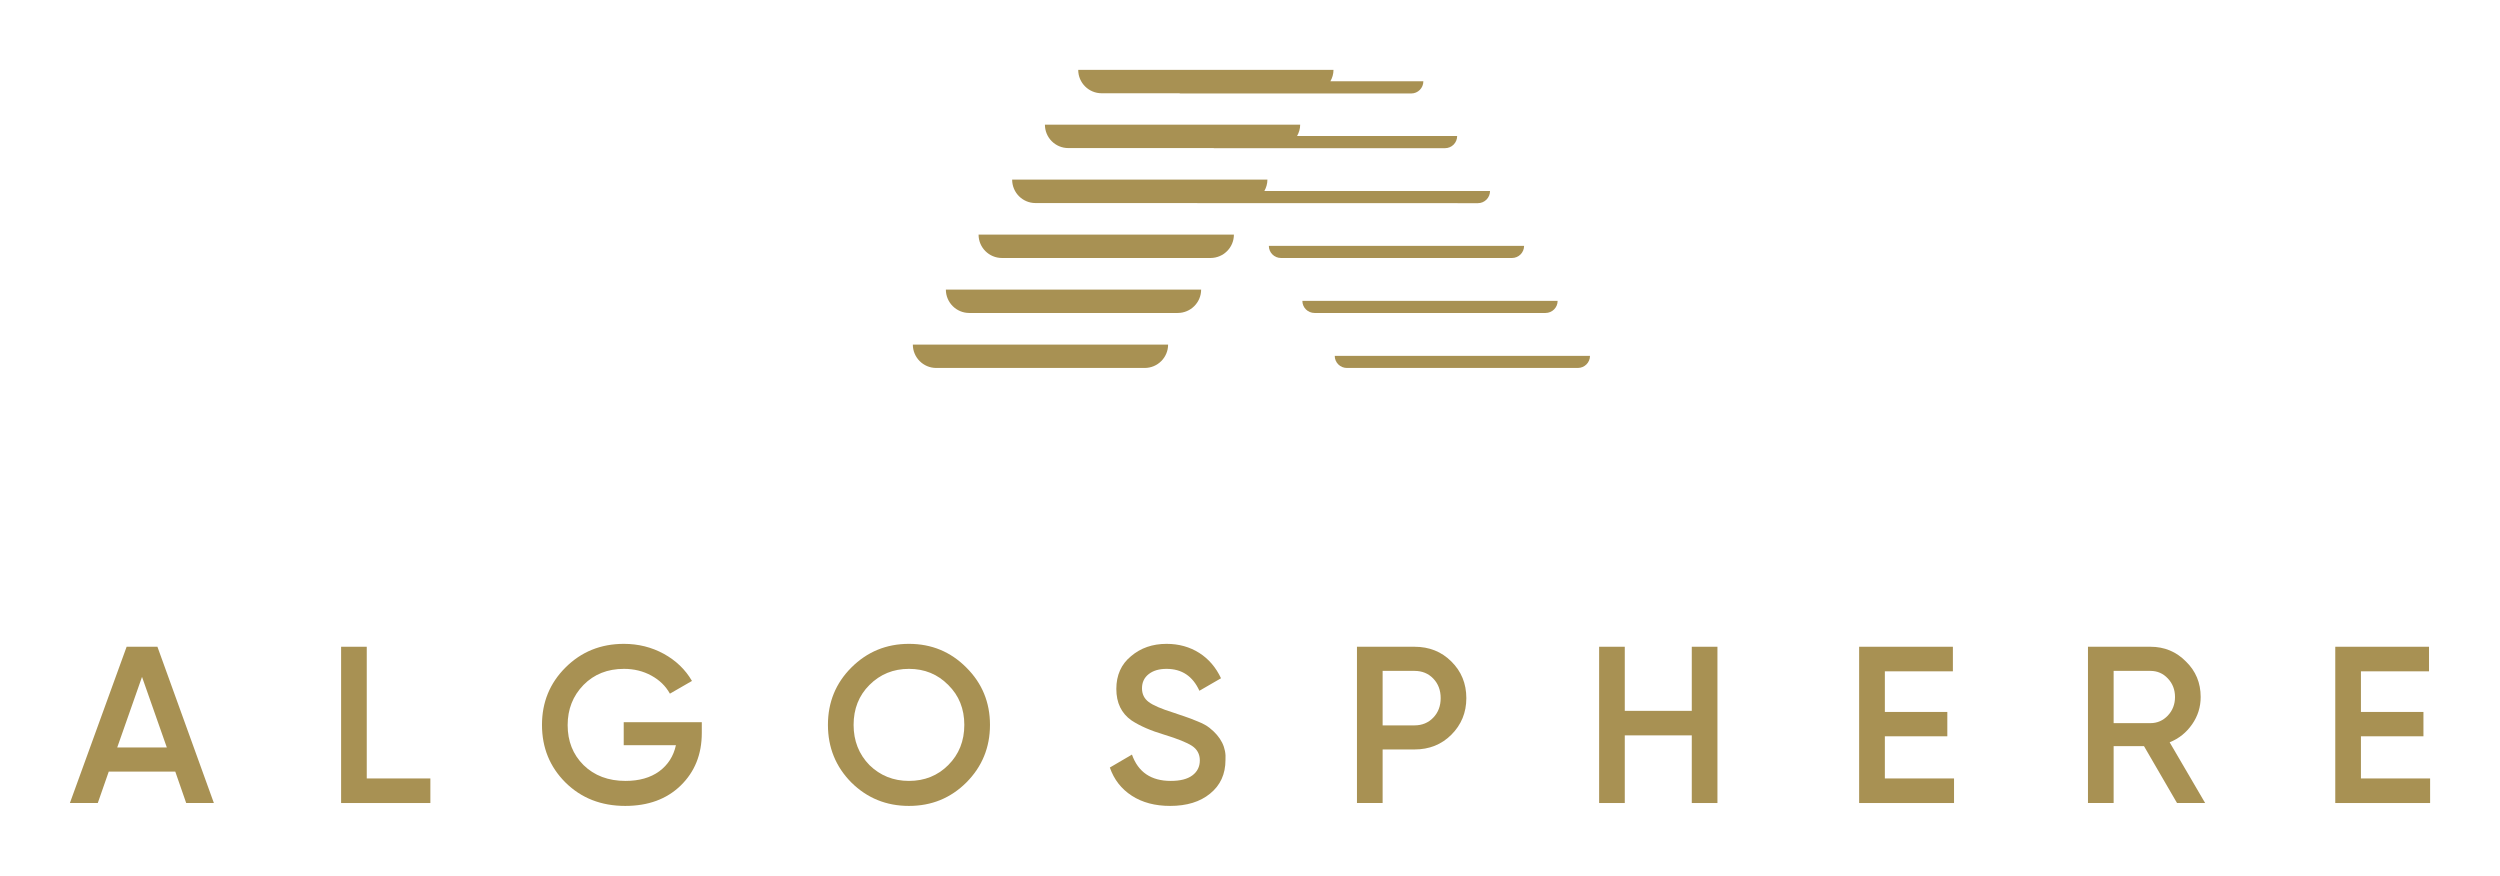
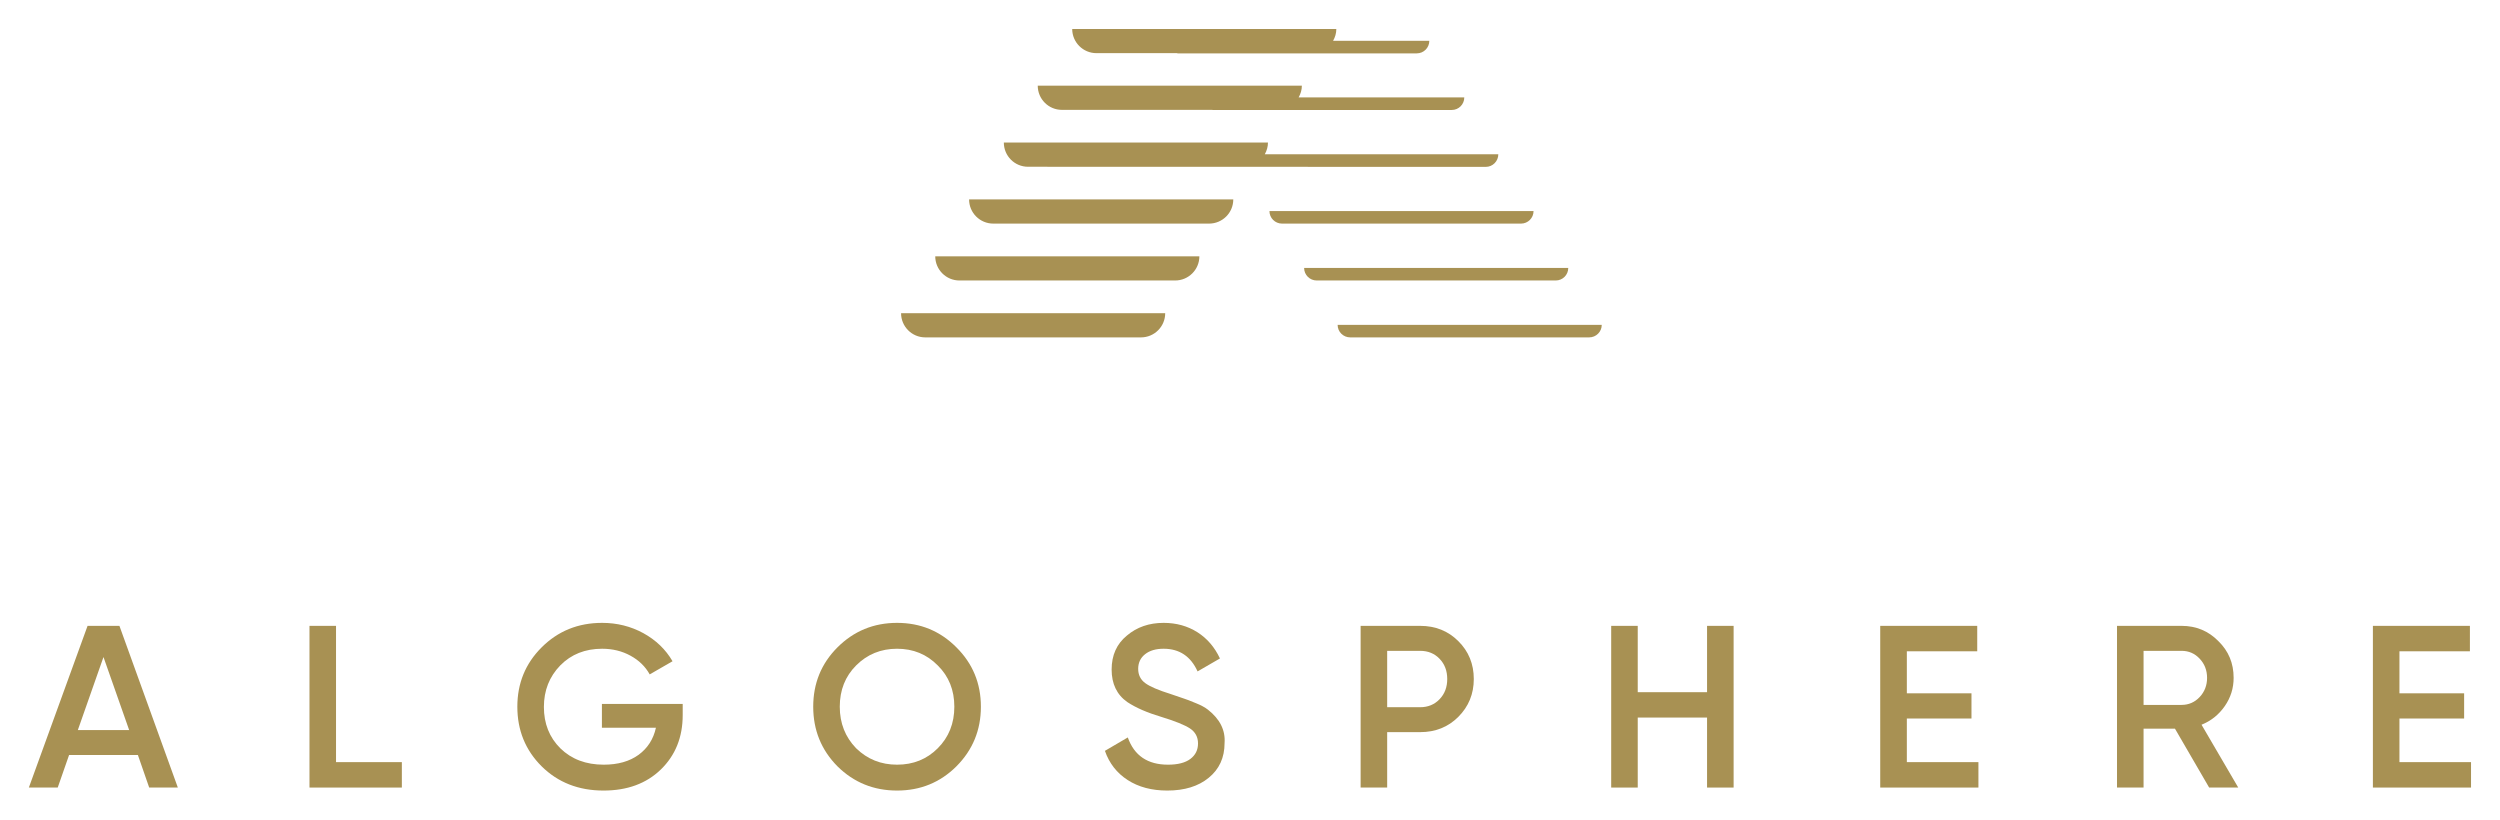
- <svg xmlns="http://www.w3.org/2000/svg" width="178.852pt" height="62.656pt" viewBox="63.535 64.473 178.852 62.656">
-   <path fill-rule="nonzero" fill="rgb(65.9%, 56.898%, 32.5%)" fill-opacity="1" d="M 73.695 112.898 L 71.922 117.945 L 75.469 117.945 Z M 78.836 121.922 L 76.855 121.922 L 76.074 119.672 L 71.316 119.672 L 70.531 121.922 L 68.535 121.922 L 72.594 110.742 L 74.797 110.742 Z M 78.836 121.922 " />
-   <path fill-rule="nonzero" fill="rgb(65.9%, 56.898%, 32.5%)" fill-opacity="1" d="M 89.773 110.742 L 89.773 120.164 L 94.324 120.164 L 94.324 121.922 L 87.938 121.922 L 87.938 110.742 Z M 89.773 110.742 " />
-   <path fill-rule="nonzero" fill="rgb(65.9%, 56.898%, 32.5%)" fill-opacity="1" d="M 108.156 116.141 L 113.742 116.141 L 113.742 116.91 C 113.742 118.441 113.238 119.695 112.227 120.676 C 111.227 121.645 109.906 122.129 108.266 122.129 C 106.543 122.129 105.117 121.57 103.988 120.453 C 102.867 119.336 102.309 117.961 102.309 116.332 C 102.309 114.715 102.867 113.348 103.988 112.23 C 105.117 111.102 106.508 110.535 108.172 110.535 C 109.203 110.535 110.152 110.773 111.02 111.246 C 111.887 111.723 112.562 112.367 113.039 113.188 L 111.461 114.098 C 111.16 113.555 110.719 113.125 110.133 112.805 C 109.547 112.484 108.895 112.324 108.172 112.324 C 107 112.324 106.035 112.707 105.281 113.473 C 104.523 114.25 104.145 115.211 104.145 116.348 C 104.145 117.5 104.523 118.453 105.281 119.207 C 106.055 119.965 107.059 120.34 108.281 120.34 C 109.262 120.34 110.066 120.113 110.695 119.656 C 111.32 119.195 111.719 118.574 111.891 117.785 L 108.156 117.785 Z M 108.156 116.141 " />
-   <path fill-rule="nonzero" fill="rgb(65.9%, 56.898%, 32.5%)" fill-opacity="1" d="M 125.734 119.207 C 126.512 119.965 127.453 120.34 128.562 120.34 C 129.68 120.34 130.617 119.965 131.375 119.207 C 132.141 118.441 132.523 117.48 132.523 116.332 C 132.523 115.184 132.141 114.23 131.375 113.477 C 130.617 112.707 129.68 112.324 128.562 112.324 C 127.445 112.324 126.504 112.707 125.734 113.477 C 124.98 114.23 124.602 115.184 124.602 116.332 C 124.602 117.473 124.98 118.43 125.734 119.207 M 132.668 120.453 C 131.547 121.57 130.18 122.129 128.562 122.129 C 126.945 122.129 125.57 121.57 124.441 120.453 C 123.324 119.324 122.766 117.949 122.766 116.332 C 122.766 114.715 123.324 113.348 124.441 112.23 C 125.57 111.102 126.945 110.535 128.562 110.535 C 130.18 110.535 131.547 111.102 132.668 112.23 C 133.793 113.348 134.359 114.715 134.359 116.332 C 134.359 117.949 133.793 119.324 132.668 120.453 " />
-   <path fill-rule="nonzero" fill="rgb(65.9%, 56.898%, 32.5%)" fill-opacity="1" d="M 147.246 122.129 C 146.172 122.129 145.258 121.887 144.508 121.402 C 143.758 120.918 143.234 120.246 142.934 119.383 L 144.516 118.457 C 144.961 119.715 145.891 120.34 147.293 120.34 C 147.977 120.34 148.492 120.207 148.844 119.941 C 149.195 119.676 149.371 119.32 149.371 118.871 C 149.371 118.426 149.184 118.078 148.812 117.832 C 148.438 117.59 147.777 117.324 146.832 117.035 C 145.863 116.746 145.078 116.406 144.484 116.012 C 143.758 115.504 143.398 114.75 143.398 113.762 C 143.398 112.773 143.75 111.988 144.453 111.414 C 145.145 110.828 145.988 110.535 146.992 110.535 C 147.875 110.535 148.652 110.754 149.332 111.184 C 150.004 111.613 150.523 112.219 150.887 112.996 L 149.34 113.891 C 148.867 112.848 148.086 112.324 146.992 112.324 C 146.457 112.324 146.031 112.449 145.715 112.699 C 145.395 112.949 145.234 113.289 145.234 113.715 C 145.234 114.129 145.395 114.457 145.715 114.695 C 146.031 114.934 146.625 115.188 147.484 115.457 C 148.02 115.637 148.328 115.742 148.41 115.773 C 148.551 115.816 148.828 115.922 149.242 116.094 C 149.582 116.23 149.855 116.379 150.059 116.539 C 150.887 117.191 151.27 117.957 151.207 118.84 C 151.207 119.852 150.84 120.656 150.105 121.25 C 149.391 121.836 148.438 122.129 147.246 122.129 " />
-   <path fill-rule="nonzero" fill="rgb(65.9%, 56.898%, 32.5%)" fill-opacity="1" d="M 162.449 116.367 L 164.73 116.367 C 165.273 116.367 165.723 116.18 166.074 115.812 C 166.426 115.445 166.602 114.98 166.602 114.418 C 166.602 113.852 166.426 113.387 166.074 113.02 C 165.723 112.652 165.273 112.469 164.73 112.469 L 162.449 112.469 Z M 160.613 110.742 L 164.73 110.742 C 165.785 110.742 166.664 111.094 167.367 111.797 C 168.078 112.5 168.438 113.375 168.438 114.418 C 168.438 115.449 168.078 116.324 167.367 117.035 C 166.664 117.738 165.785 118.09 164.73 118.09 L 162.449 118.09 L 162.449 121.922 L 160.613 121.922 Z M 160.613 110.742 " />
-   <path fill-rule="nonzero" fill="rgb(65.9%, 56.898%, 32.5%)" fill-opacity="1" d="M 184.566 115.328 L 184.566 110.742 L 186.402 110.742 L 186.402 121.922 L 184.566 121.922 L 184.566 117.082 L 179.773 117.082 L 179.773 121.922 L 177.938 121.922 L 177.938 110.742 L 179.773 110.742 L 179.773 115.328 Z M 184.566 115.328 " />
-   <path fill-rule="nonzero" fill="rgb(65.9%, 56.898%, 32.5%)" fill-opacity="1" d="M 198.379 117.148 L 198.379 120.164 L 203.328 120.164 L 203.328 121.922 L 196.539 121.922 L 196.539 110.742 L 203.246 110.742 L 203.246 112.5 L 198.379 112.5 L 198.379 115.406 L 202.848 115.406 L 202.848 117.148 Z M 198.379 117.148 " />
-   <path fill-rule="nonzero" fill="rgb(65.9%, 56.898%, 32.5%)" fill-opacity="1" d="M 217.379 112.469 L 214.746 112.469 L 214.746 116.207 L 217.379 116.207 C 217.867 116.207 218.285 116.023 218.625 115.664 C 218.965 115.301 219.137 114.859 219.137 114.336 C 219.137 113.816 218.965 113.371 218.625 113.012 C 218.285 112.648 217.867 112.469 217.379 112.469 M 221.293 121.922 L 219.281 121.922 L 216.918 117.852 L 214.746 117.852 L 214.746 121.922 L 212.91 121.922 L 212.91 110.742 L 217.379 110.742 C 218.379 110.742 219.227 111.094 219.918 111.797 C 220.621 112.48 220.973 113.324 220.973 114.336 C 220.973 115.051 220.77 115.703 220.359 116.293 C 219.949 116.883 219.414 117.312 218.754 117.578 Z M 221.293 121.922 " />
-   <path fill-rule="nonzero" fill="rgb(65.9%, 56.898%, 32.5%)" fill-opacity="1" d="M 232.438 117.148 L 232.438 120.164 L 237.387 120.164 L 237.387 121.922 L 230.602 121.922 L 230.602 110.742 L 237.309 110.742 L 237.309 112.5 L 232.438 112.5 L 232.438 115.406 L 236.91 115.406 L 236.91 117.148 Z M 232.438 117.148 " />
-   <path fill-rule="nonzero" fill="rgb(65.9%, 56.898%, 32.5%)" fill-opacity="1" d="M 130.512 90.797 L 145.43 90.797 C 146.352 90.797 147.102 90.047 147.102 89.125 L 128.84 89.125 C 128.84 90.047 129.59 90.797 130.512 90.797 " />
-   <path fill-rule="nonzero" fill="rgb(65.9%, 56.898%, 32.5%)" fill-opacity="1" d="M 132.875 86.863 L 147.789 86.863 C 148.715 86.863 149.465 86.113 149.465 85.191 L 131.203 85.191 C 131.203 86.113 131.953 86.863 132.875 86.863 " />
-   <path fill-rule="nonzero" fill="rgb(65.9%, 56.898%, 32.5%)" fill-opacity="1" d="M 135.219 82.93 L 150.133 82.93 C 151.059 82.93 151.809 82.184 151.809 81.258 L 133.543 81.258 C 133.543 82.184 134.293 82.93 135.219 82.93 " />
-   <path fill-rule="nonzero" fill="rgb(65.9%, 56.898%, 32.5%)" fill-opacity="1" d="M 139.961 75.066 L 150.344 75.066 C 150.359 75.066 150.371 75.074 150.391 75.074 L 166.914 75.074 C 167.395 75.074 167.781 74.684 167.781 74.203 L 156.328 74.203 C 156.465 73.961 156.551 73.688 156.551 73.391 L 138.289 73.391 C 138.289 74.316 139.035 75.066 139.961 75.066 " />
-   <path fill-rule="nonzero" fill="rgb(65.9%, 56.898%, 32.5%)" fill-opacity="1" d="M 142.348 71.145 L 147.902 71.145 C 147.926 71.148 147.945 71.16 147.973 71.16 L 164.496 71.16 C 164.977 71.16 165.363 70.77 165.363 70.289 L 158.711 70.289 C 158.848 70.047 158.934 69.77 158.934 69.473 L 140.672 69.473 C 140.672 70.395 141.422 71.145 142.348 71.145 " />
-   <path fill-rule="nonzero" fill="rgb(65.9%, 56.898%, 32.5%)" fill-opacity="1" d="M 159.023 89.93 C 159.023 90.41 159.414 90.797 159.891 90.797 L 176.414 90.797 C 176.895 90.797 177.285 90.41 177.285 89.93 Z M 159.023 89.93 " />
-   <path fill-rule="nonzero" fill="rgb(65.9%, 56.898%, 32.5%)" fill-opacity="1" d="M 174.969 85.996 L 156.707 85.996 C 156.707 86.477 157.098 86.863 157.578 86.863 L 174.102 86.863 C 174.582 86.863 174.969 86.477 174.969 85.996 " />
-   <path fill-rule="nonzero" fill="rgb(65.9%, 56.898%, 32.5%)" fill-opacity="1" d="M 172.57 82.062 L 154.309 82.062 C 154.309 82.543 154.699 82.93 155.18 82.93 L 171.703 82.93 C 172.18 82.93 172.57 82.543 172.57 82.062 " />
-   <path fill-rule="nonzero" fill="rgb(65.9%, 56.898%, 32.5%)" fill-opacity="1" d="M 169.266 79.008 C 169.746 79.008 170.133 78.617 170.133 78.137 L 153.988 78.137 C 154.121 77.895 154.207 77.621 154.207 77.324 L 135.945 77.324 C 135.945 78.25 136.691 79 137.617 79 Z M 169.266 79.008 " />
+ <svg xmlns="http://www.w3.org/2000/svg" viewBox="66.54 67.47 172.85 56.66">
+   <path fill="rgb(65.9%, 56.898%, 32.5%)" fill-opacity="1" d="M 73.695 112.898 L 71.922 117.945 L 75.469 117.945 Z M 78.836 121.922 L 76.855 121.922 L 76.074 119.672 L 71.316 119.672 L 70.531 121.922 L 68.535 121.922 L 72.594 110.742 L 74.797 110.742 Z M 78.836 121.922 " />
+   <path fill="rgb(65.9%, 56.898%, 32.5%)" fill-opacity="1" d="M 89.773 110.742 L 89.773 120.164 L 94.324 120.164 L 94.324 121.922 L 87.938 121.922 L 87.938 110.742 Z M 89.773 110.742 " />
+   <path fill="rgb(65.9%, 56.898%, 32.5%)" fill-opacity="1" d="M 108.156 116.141 L 113.742 116.141 L 113.742 116.91 C 113.742 118.441 113.238 119.695 112.227 120.676 C 111.227 121.645 109.906 122.129 108.266 122.129 C 106.543 122.129 105.117 121.57 103.988 120.453 C 102.867 119.336 102.309 117.961 102.309 116.332 C 102.309 114.715 102.867 113.348 103.988 112.23 C 105.117 111.102 106.508 110.535 108.172 110.535 C 109.203 110.535 110.152 110.773 111.02 111.246 C 111.887 111.723 112.562 112.367 113.039 113.188 L 111.461 114.098 C 111.16 113.555 110.719 113.125 110.133 112.805 C 109.547 112.484 108.895 112.324 108.172 112.324 C 107 112.324 106.035 112.707 105.281 113.473 C 104.523 114.25 104.145 115.211 104.145 116.348 C 104.145 117.5 104.523 118.453 105.281 119.207 C 106.055 119.965 107.059 120.34 108.281 120.34 C 109.262 120.34 110.066 120.113 110.695 119.656 C 111.32 119.195 111.719 118.574 111.891 117.785 L 108.156 117.785 Z M 108.156 116.141 " />
+   <path fill="rgb(65.9%, 56.898%, 32.5%)" fill-opacity="1" d="M 125.734 119.207 C 126.512 119.965 127.453 120.34 128.562 120.34 C 129.68 120.34 130.617 119.965 131.375 119.207 C 132.141 118.441 132.523 117.48 132.523 116.332 C 132.523 115.184 132.141 114.23 131.375 113.477 C 130.617 112.707 129.68 112.324 128.562 112.324 C 127.445 112.324 126.504 112.707 125.734 113.477 C 124.98 114.23 124.602 115.184 124.602 116.332 C 124.602 117.473 124.98 118.43 125.734 119.207 M 132.668 120.453 C 131.547 121.57 130.18 122.129 128.562 122.129 C 126.945 122.129 125.57 121.57 124.441 120.453 C 123.324 119.324 122.766 117.949 122.766 116.332 C 122.766 114.715 123.324 113.348 124.441 112.23 C 125.57 111.102 126.945 110.535 128.562 110.535 C 130.18 110.535 131.547 111.102 132.668 112.23 C 133.793 113.348 134.359 114.715 134.359 116.332 C 134.359 117.949 133.793 119.324 132.668 120.453 " />
+   <path fill="rgb(65.9%, 56.898%, 32.5%)" fill-opacity="1" d="M 147.246 122.129 C 146.172 122.129 145.258 121.887 144.508 121.402 C 143.758 120.918 143.234 120.246 142.934 119.383 L 144.516 118.457 C 144.961 119.715 145.891 120.34 147.293 120.34 C 147.977 120.34 148.492 120.207 148.844 119.941 C 149.195 119.676 149.371 119.32 149.371 118.871 C 149.371 118.426 149.184 118.078 148.812 117.832 C 148.438 117.59 147.777 117.324 146.832 117.035 C 145.863 116.746 145.078 116.406 144.484 116.012 C 143.758 115.504 143.398 114.75 143.398 113.762 C 143.398 112.773 143.75 111.988 144.453 111.414 C 145.145 110.828 145.988 110.535 146.992 110.535 C 147.875 110.535 148.652 110.754 149.332 111.184 C 150.004 111.613 150.523 112.219 150.887 112.996 L 149.34 113.891 C 148.867 112.848 148.086 112.324 146.992 112.324 C 146.457 112.324 146.031 112.449 145.715 112.699 C 145.395 112.949 145.234 113.289 145.234 113.715 C 145.234 114.129 145.395 114.457 145.715 114.695 C 146.031 114.934 146.625 115.188 147.484 115.457 C 148.02 115.637 148.328 115.742 148.41 115.773 C 148.551 115.816 148.828 115.922 149.242 116.094 C 149.582 116.23 149.855 116.379 150.059 116.539 C 150.887 117.191 151.27 117.957 151.207 118.84 C 151.207 119.852 150.84 120.656 150.105 121.25 C 149.391 121.836 148.438 122.129 147.246 122.129 " />
+   <path fill="rgb(65.9%, 56.898%, 32.5%)" fill-opacity="1" d="M 162.449 116.367 L 164.73 116.367 C 165.273 116.367 165.723 116.18 166.074 115.812 C 166.426 115.445 166.602 114.98 166.602 114.418 C 166.602 113.852 166.426 113.387 166.074 113.02 C 165.723 112.652 165.273 112.469 164.73 112.469 L 162.449 112.469 Z M 160.613 110.742 L 164.73 110.742 C 165.785 110.742 166.664 111.094 167.367 111.797 C 168.078 112.5 168.438 113.375 168.438 114.418 C 168.438 115.449 168.078 116.324 167.367 117.035 C 166.664 117.738 165.785 118.09 164.73 118.09 L 162.449 118.09 L 162.449 121.922 L 160.613 121.922 Z M 160.613 110.742 " />
+   <path fill="rgb(65.9%, 56.898%, 32.5%)" fill-opacity="1" d="M 184.566 115.328 L 184.566 110.742 L 186.402 110.742 L 186.402 121.922 L 184.566 121.922 L 184.566 117.082 L 179.773 117.082 L 179.773 121.922 L 177.938 121.922 L 177.938 110.742 L 179.773 110.742 L 179.773 115.328 Z M 184.566 115.328 " />
+   <path fill="rgb(65.9%, 56.898%, 32.5%)" fill-opacity="1" d="M 198.379 117.148 L 198.379 120.164 L 203.328 120.164 L 203.328 121.922 L 196.539 121.922 L 196.539 110.742 L 203.246 110.742 L 203.246 112.5 L 198.379 112.5 L 198.379 115.406 L 202.848 115.406 L 202.848 117.148 Z M 198.379 117.148 " />
+   <path fill="rgb(65.9%, 56.898%, 32.5%)" fill-opacity="1" d="M 217.379 112.469 L 214.746 112.469 L 214.746 116.207 L 217.379 116.207 C 217.867 116.207 218.285 116.023 218.625 115.664 C 218.965 115.301 219.137 114.859 219.137 114.336 C 219.137 113.816 218.965 113.371 218.625 113.012 C 218.285 112.648 217.867 112.469 217.379 112.469 M 221.293 121.922 L 219.281 121.922 L 216.918 117.852 L 214.746 117.852 L 214.746 121.922 L 212.91 121.922 L 212.91 110.742 L 217.379 110.742 C 218.379 110.742 219.227 111.094 219.918 111.797 C 220.621 112.48 220.973 113.324 220.973 114.336 C 220.973 115.051 220.77 115.703 220.359 116.293 C 219.949 116.883 219.414 117.312 218.754 117.578 Z M 221.293 121.922 " />
+   <path fill="rgb(65.9%, 56.898%, 32.5%)" fill-opacity="1" d="M 232.438 117.148 L 232.438 120.164 L 237.387 120.164 L 237.387 121.922 L 230.602 121.922 L 230.602 110.742 L 237.309 110.742 L 237.309 112.5 L 232.438 112.5 L 232.438 115.406 L 236.91 115.406 L 236.91 117.148 Z M 232.438 117.148 " />
+   <path fill="rgb(65.9%, 56.898%, 32.5%)" fill-opacity="1" d="M 130.512 90.797 L 145.43 90.797 C 146.352 90.797 147.102 90.047 147.102 89.125 L 128.84 89.125 C 128.84 90.047 129.59 90.797 130.512 90.797 " />
+   <path fill="rgb(65.9%, 56.898%, 32.5%)" fill-opacity="1" d="M 132.875 86.863 L 147.789 86.863 C 148.715 86.863 149.465 86.113 149.465 85.191 L 131.203 85.191 C 131.203 86.113 131.953 86.863 132.875 86.863 " />
+   <path fill="rgb(65.9%, 56.898%, 32.5%)" fill-opacity="1" d="M 135.219 82.93 L 150.133 82.93 C 151.059 82.93 151.809 82.184 151.809 81.258 L 133.543 81.258 C 133.543 82.184 134.293 82.93 135.219 82.93 " />
+   <path fill="rgb(65.9%, 56.898%, 32.5%)" fill-opacity="1" d="M 139.961 75.066 L 150.344 75.066 C 150.359 75.066 150.371 75.074 150.391 75.074 L 166.914 75.074 C 167.395 75.074 167.781 74.684 167.781 74.203 L 156.328 74.203 C 156.465 73.961 156.551 73.688 156.551 73.391 L 138.289 73.391 C 138.289 74.316 139.035 75.066 139.961 75.066 " />
+   <path fill="rgb(65.9%, 56.898%, 32.5%)" fill-opacity="1" d="M 142.348 71.145 L 147.902 71.145 C 147.926 71.148 147.945 71.16 147.973 71.16 L 164.496 71.16 C 164.977 71.16 165.363 70.77 165.363 70.289 L 158.711 70.289 C 158.848 70.047 158.934 69.77 158.934 69.473 L 140.672 69.473 C 140.672 70.395 141.422 71.145 142.348 71.145 " />
+   <path fill="rgb(65.9%, 56.898%, 32.5%)" fill-opacity="1" d="M 159.023 89.93 C 159.023 90.41 159.414 90.797 159.891 90.797 L 176.414 90.797 C 176.895 90.797 177.285 90.41 177.285 89.93 Z M 159.023 89.93 " />
+   <path fill="rgb(65.9%, 56.898%, 32.5%)" fill-opacity="1" d="M 174.969 85.996 L 156.707 85.996 C 156.707 86.477 157.098 86.863 157.578 86.863 L 174.102 86.863 C 174.582 86.863 174.969 86.477 174.969 85.996 " />
+   <path fill="rgb(65.9%, 56.898%, 32.5%)" fill-opacity="1" d="M 172.57 82.062 L 154.309 82.062 C 154.309 82.543 154.699 82.93 155.18 82.93 L 171.703 82.93 C 172.18 82.93 172.57 82.543 172.57 82.062 " />
+   <path fill="rgb(65.9%, 56.898%, 32.5%)" fill-opacity="1" d="M 169.266 79.008 C 169.746 79.008 170.133 78.617 170.133 78.137 L 153.988 78.137 C 154.121 77.895 154.207 77.621 154.207 77.324 L 135.945 77.324 C 135.945 78.25 136.691 79 137.617 79 Z M 169.266 79.008 " />
</svg>
